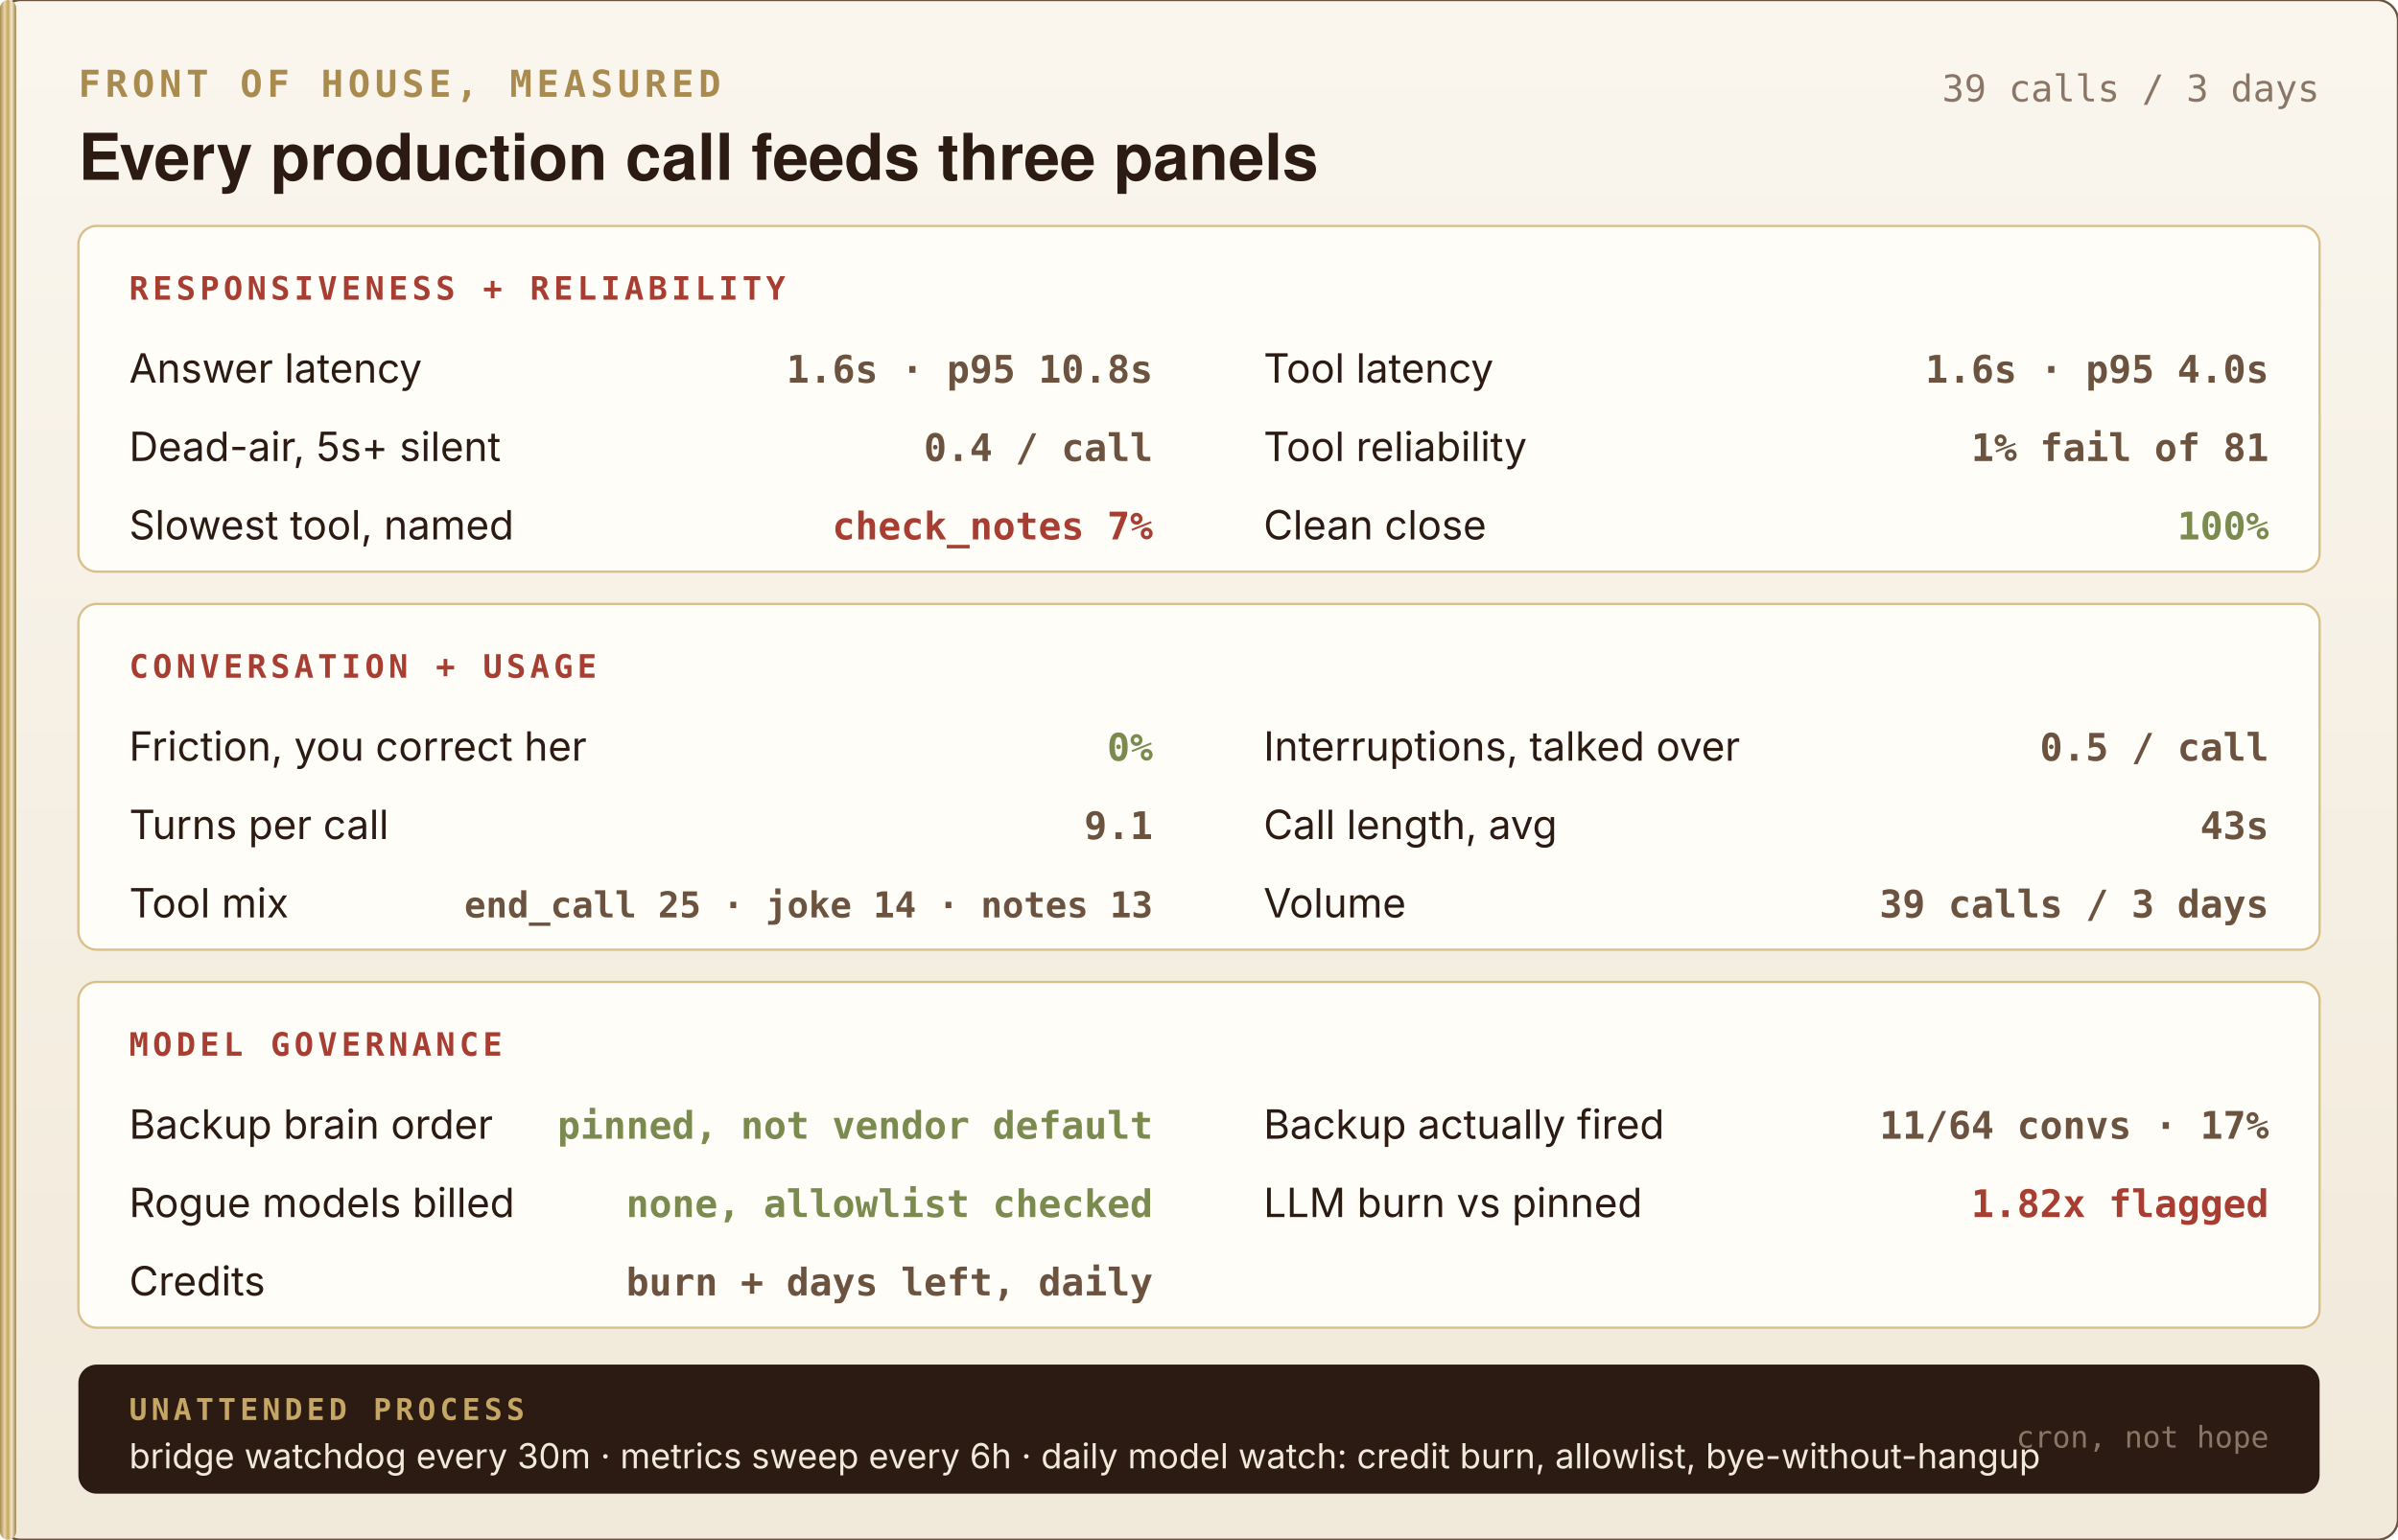
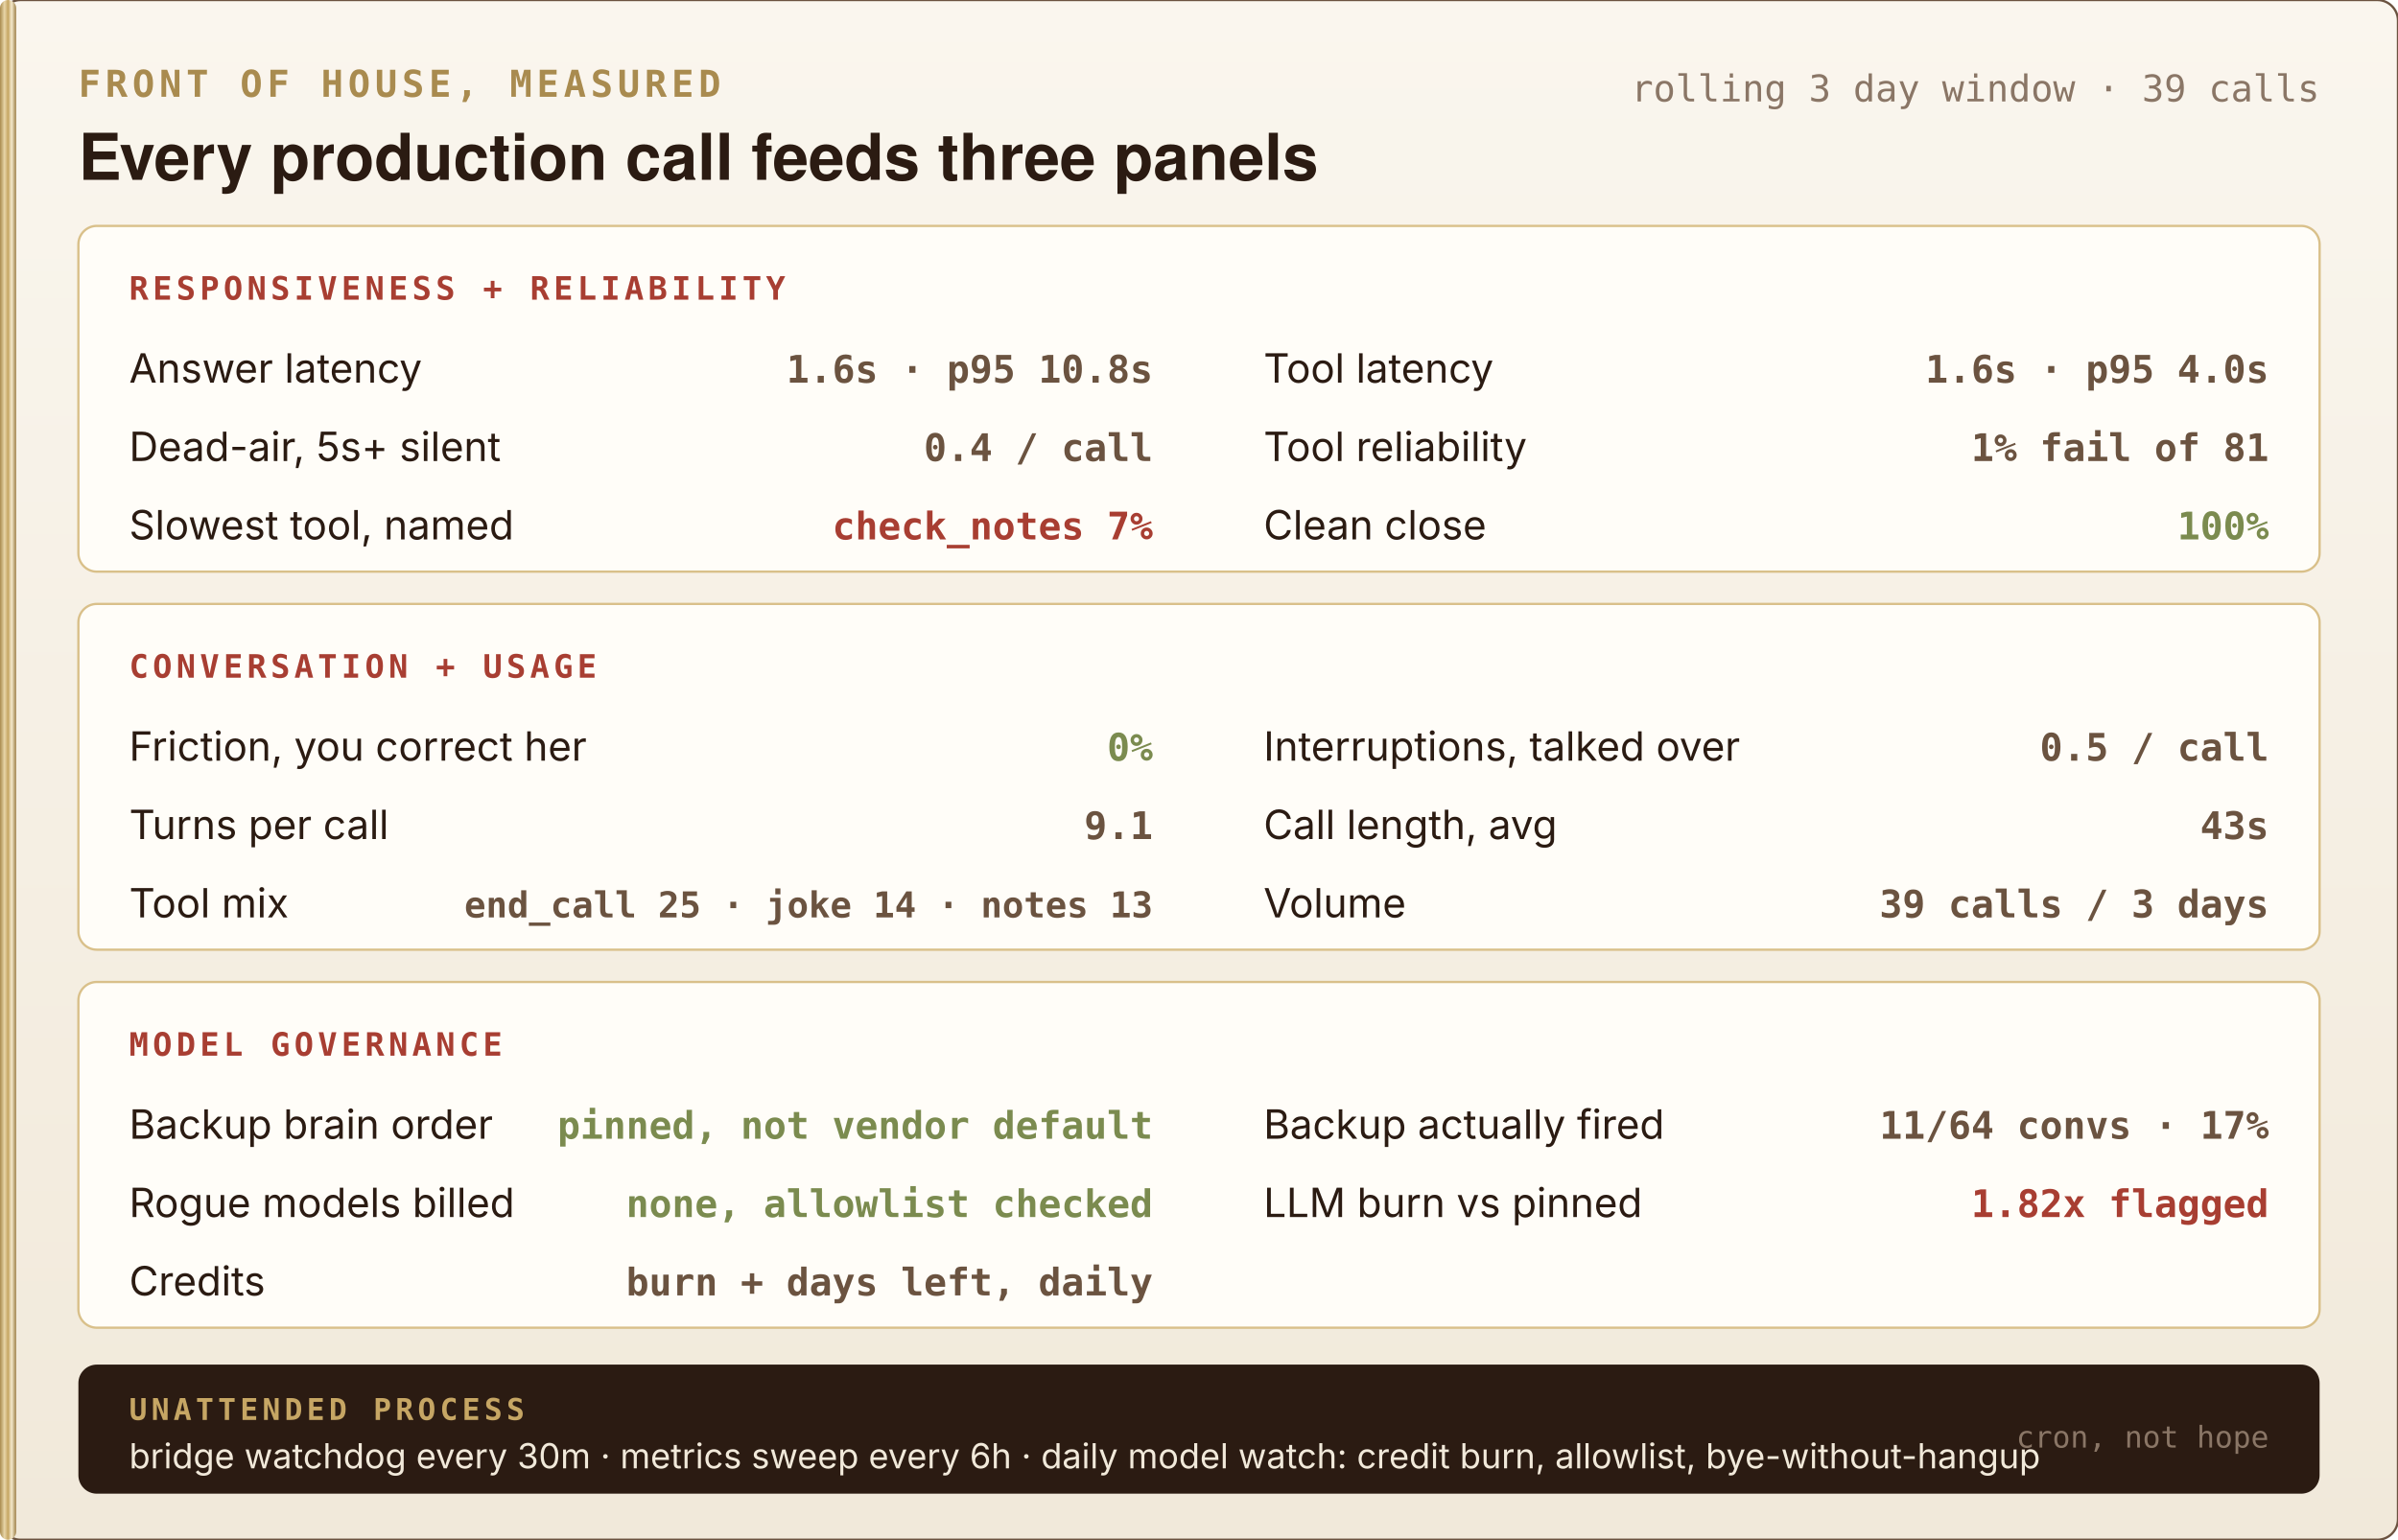
<svg xmlns="http://www.w3.org/2000/svg" viewBox="0 0 1040 668" width="1040" height="668" role="img" aria-label="Production observability: responsiveness, conversation, and model governance panels with the unattended watchdog process">
  <defs>
    <linearGradient id="gold" x1="0" y1="0" x2="1" y2="0">
      <stop offset="0" stop-color="#A98B4F" />
      <stop offset="0.28" stop-color="#E8D5A8" />
      <stop offset="0.5" stop-color="#C6A664" />
      <stop offset="0.72" stop-color="#F4E9CC" />
      <stop offset="1" stop-color="#9C7E45" />
    </linearGradient>
    <linearGradient id="iv" x1="0" y1="0" x2="0" y2="1">
      <stop offset="0" stop-color="#FAF6EE" />
      <stop offset="1" stop-color="#F1E9DA" />
    </linearGradient>
  </defs>
  <rect width="1040" height="668" rx="9" fill="url(#iv)" />
  <rect width="1040" height="668" rx="9" fill="none" stroke="#6B5340" />
  <rect x="0" y="0" width="7" height="668" rx="3.5" fill="url(#gold)" />
  <text x="34" y="42" font-family="ui-monospace,SFMono-Regular,Menlo,monospace" font-size="16.1" letter-spacing="2" fill="#A98B4F" font-weight="700">FRONT OF HOUSE, MEASURED</text>
  <text x="34" y="78" font-family="-apple-system,BlinkMacSystemFont,'Segoe UI',Helvetica,Arial,sans-serif" font-size="28" fill="#2B1B12" font-weight="700">Every production call feeds three panels</text>
-   <text x="1006" y="44" font-family="ui-monospace,SFMono-Regular,Menlo,monospace" font-size="16" fill="#8A7666" text-anchor="end">39 calls / 3 days</text>
+   <text x="1006" y="44" font-family="ui-monospace,SFMono-Regular,Menlo,monospace" font-size="16" fill="#8A7666" text-anchor="end">rolling 3 day window · 39 calls</text>
  <g>
    <rect x="34" y="98" width="972" height="150" rx="8" fill="#FFFDF8" stroke="#D9C08A" />
    <text x="56" y="130" font-family="ui-monospace,SFMono-Regular,Menlo,monospace" font-size="14" letter-spacing="1.8" fill="#A83E32" font-weight="700">RESPONSIVENESS + RELIABILITY</text>
    <text x="56" y="166" font-size="17.5" font-family="-apple-system,'Segoe UI',sans-serif" fill="#2B1B12">Answer latency</text>
    <text x="500" y="166" font-size="16.5" font-family="ui-monospace,Menlo,monospace" fill="#6B5340" text-anchor="end" font-weight="700">1.6s · p95 10.8s</text>
    <text x="548" y="166" font-size="17.5" font-family="-apple-system,'Segoe UI',sans-serif" fill="#2B1B12">Tool latency</text>
    <text x="984" y="166" font-size="16.5" font-family="ui-monospace,Menlo,monospace" fill="#6B5340" text-anchor="end" font-weight="700">1.6s · p95 4.0s</text>
    <text x="56" y="200" font-size="17.5" font-family="-apple-system,'Segoe UI',sans-serif" fill="#2B1B12">Dead-air, 5s+ silent</text>
    <text x="500" y="200" font-size="16.5" font-family="ui-monospace,Menlo,monospace" fill="#6B5340" text-anchor="end" font-weight="700">0.4 / call</text>
    <text x="548" y="200" font-size="17.5" font-family="-apple-system,'Segoe UI',sans-serif" fill="#2B1B12">Tool reliability</text>
    <text x="984" y="200" font-size="16.5" font-family="ui-monospace,Menlo,monospace" fill="#6B5340" text-anchor="end" font-weight="700">1% fail of 81</text>
    <text x="56" y="234" font-size="17.5" font-family="-apple-system,'Segoe UI',sans-serif" fill="#2B1B12">Slowest tool, named</text>
    <text x="500" y="234" font-size="16.5" font-family="ui-monospace,Menlo,monospace" fill="#A83E32" text-anchor="end" font-weight="700">check_notes 7%</text>
    <text x="548" y="234" font-size="17.5" font-family="-apple-system,'Segoe UI',sans-serif" fill="#2B1B12">Clean close</text>
    <text x="984" y="234" font-size="16.5" font-family="ui-monospace,Menlo,monospace" fill="#7B8B4F" text-anchor="end" font-weight="700">100%</text>
  </g>
  <g>
    <rect x="34" y="262" width="972" height="150" rx="8" fill="#FFFDF8" stroke="#D9C08A" />
    <text x="56" y="294" font-family="ui-monospace,SFMono-Regular,Menlo,monospace" font-size="14" letter-spacing="1.8" fill="#A83E32" font-weight="700">CONVERSATION + USAGE</text>
    <text x="56" y="330" font-size="17.5" font-family="-apple-system,'Segoe UI',sans-serif" fill="#2B1B12">Friction, you correct her</text>
    <text x="500" y="330" font-size="16.5" font-family="ui-monospace,Menlo,monospace" fill="#7B8B4F" text-anchor="end" font-weight="700">0%</text>
    <text x="548" y="330" font-size="17.5" font-family="-apple-system,'Segoe UI',sans-serif" fill="#2B1B12">Interruptions, talked over</text>
    <text x="984" y="330" font-size="16.5" font-family="ui-monospace,Menlo,monospace" fill="#6B5340" text-anchor="end" font-weight="700">0.5 / call</text>
    <text x="56" y="364" font-size="17.5" font-family="-apple-system,'Segoe UI',sans-serif" fill="#2B1B12">Turns per call</text>
    <text x="500" y="364" font-size="16.5" font-family="ui-monospace,Menlo,monospace" fill="#6B5340" text-anchor="end" font-weight="700">9.1</text>
    <text x="548" y="364" font-size="17.5" font-family="-apple-system,'Segoe UI',sans-serif" fill="#2B1B12">Call length, avg</text>
    <text x="984" y="364" font-size="16.5" font-family="ui-monospace,Menlo,monospace" fill="#6B5340" text-anchor="end" font-weight="700">43s</text>
    <text x="56" y="398" font-size="17.5" font-family="-apple-system,'Segoe UI',sans-serif" fill="#2B1B12">Tool mix</text>
    <text x="500" y="398" font-size="15.5" font-family="ui-monospace,Menlo,monospace" fill="#6B5340" text-anchor="end" font-weight="700">end_call 25 · joke 14 · notes 13</text>
    <text x="548" y="398" font-size="17.5" font-family="-apple-system,'Segoe UI',sans-serif" fill="#2B1B12">Volume</text>
    <text x="984" y="398" font-size="16.5" font-family="ui-monospace,Menlo,monospace" fill="#6B5340" text-anchor="end" font-weight="700">39 calls / 3 days</text>
  </g>
  <g>
    <rect x="34" y="426" width="972" height="150" rx="8" fill="#FFFDF8" stroke="#D9C08A" />
    <text x="56" y="458" font-family="ui-monospace,SFMono-Regular,Menlo,monospace" font-size="14" letter-spacing="1.8" fill="#A83E32" font-weight="700">MODEL GOVERNANCE</text>
    <text x="56" y="494" font-size="17.5" font-family="-apple-system,'Segoe UI',sans-serif" fill="#2B1B12">Backup brain order</text>
    <text x="500" y="494" font-size="16.5" font-family="ui-monospace,Menlo,monospace" fill="#7B8B4F" text-anchor="end" font-weight="700">pinned, not vendor default</text>
    <text x="548" y="494" font-size="17.5" font-family="-apple-system,'Segoe UI',sans-serif" fill="#2B1B12">Backup actually fired</text>
    <text x="984" y="494" font-size="16.5" font-family="ui-monospace,Menlo,monospace" fill="#6B5340" text-anchor="end" font-weight="700">11/64 convs · 17%</text>
    <text x="56" y="528" font-size="17.5" font-family="-apple-system,'Segoe UI',sans-serif" fill="#2B1B12">Rogue models billed</text>
    <text x="500" y="528" font-size="16.5" font-family="ui-monospace,Menlo,monospace" fill="#7B8B4F" text-anchor="end" font-weight="700">none, allowlist checked</text>
    <text x="548" y="528" font-size="17.5" font-family="-apple-system,'Segoe UI',sans-serif" fill="#2B1B12">LLM burn vs pinned</text>
    <text x="984" y="528" font-size="16.5" font-family="ui-monospace,Menlo,monospace" fill="#A83E32" text-anchor="end" font-weight="700">1.82x flagged</text>
    <text x="56" y="562" font-size="17.5" font-family="-apple-system,'Segoe UI',sans-serif" fill="#2B1B12">Credits</text>
    <text x="500" y="562" font-size="16.5" font-family="ui-monospace,Menlo,monospace" fill="#6B5340" text-anchor="end" font-weight="700">burn + days left, daily</text>
  </g>
  <rect x="34" y="592" width="972" height="56" rx="8" fill="#2B1B12" />
  <text x="56" y="616" font-family="ui-monospace,SFMono-Regular,Menlo,monospace" font-size="13" letter-spacing="1.8" fill="#C6A664" font-weight="700">UNATTENDED PROCESS</text>
  <text x="56" y="637" font-size="15" font-family="-apple-system,'Segoe UI',sans-serif" fill="#F1E9DA">bridge watchdog every 30m · metrics sweep every 6h · daily model watch: credit burn, allowlist, bye-without-hangup</text>
  <text x="984" y="628" font-family="ui-monospace,SFMono-Regular,Menlo,monospace" font-size="13" fill="#8A7666" text-anchor="end">cron, not hope</text>
</svg>
